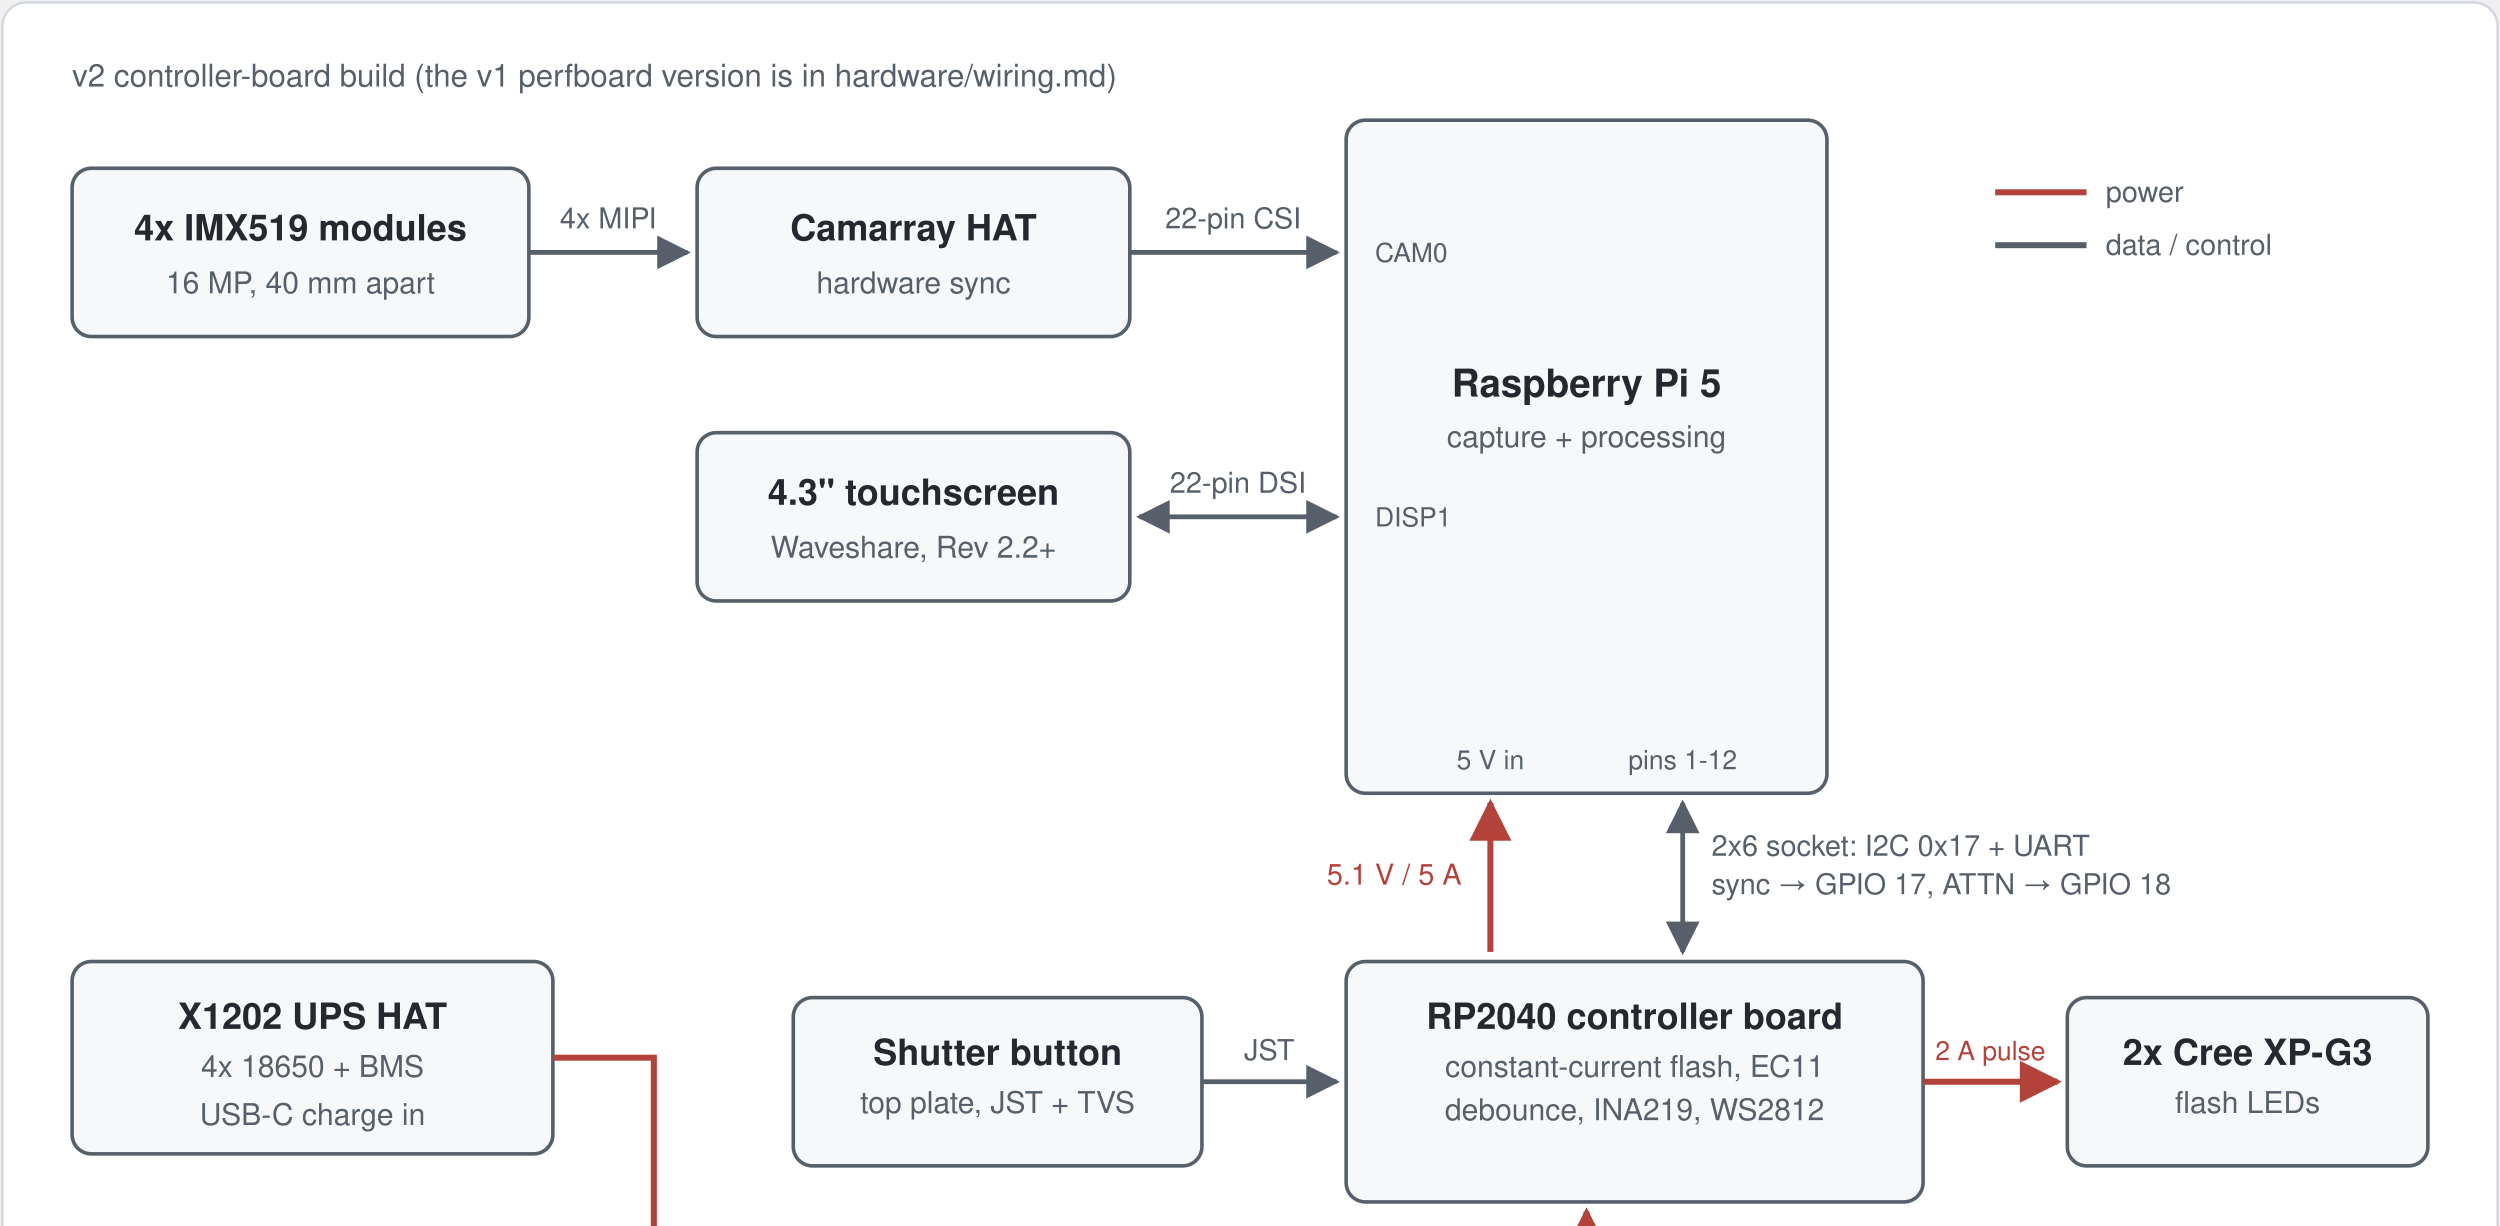
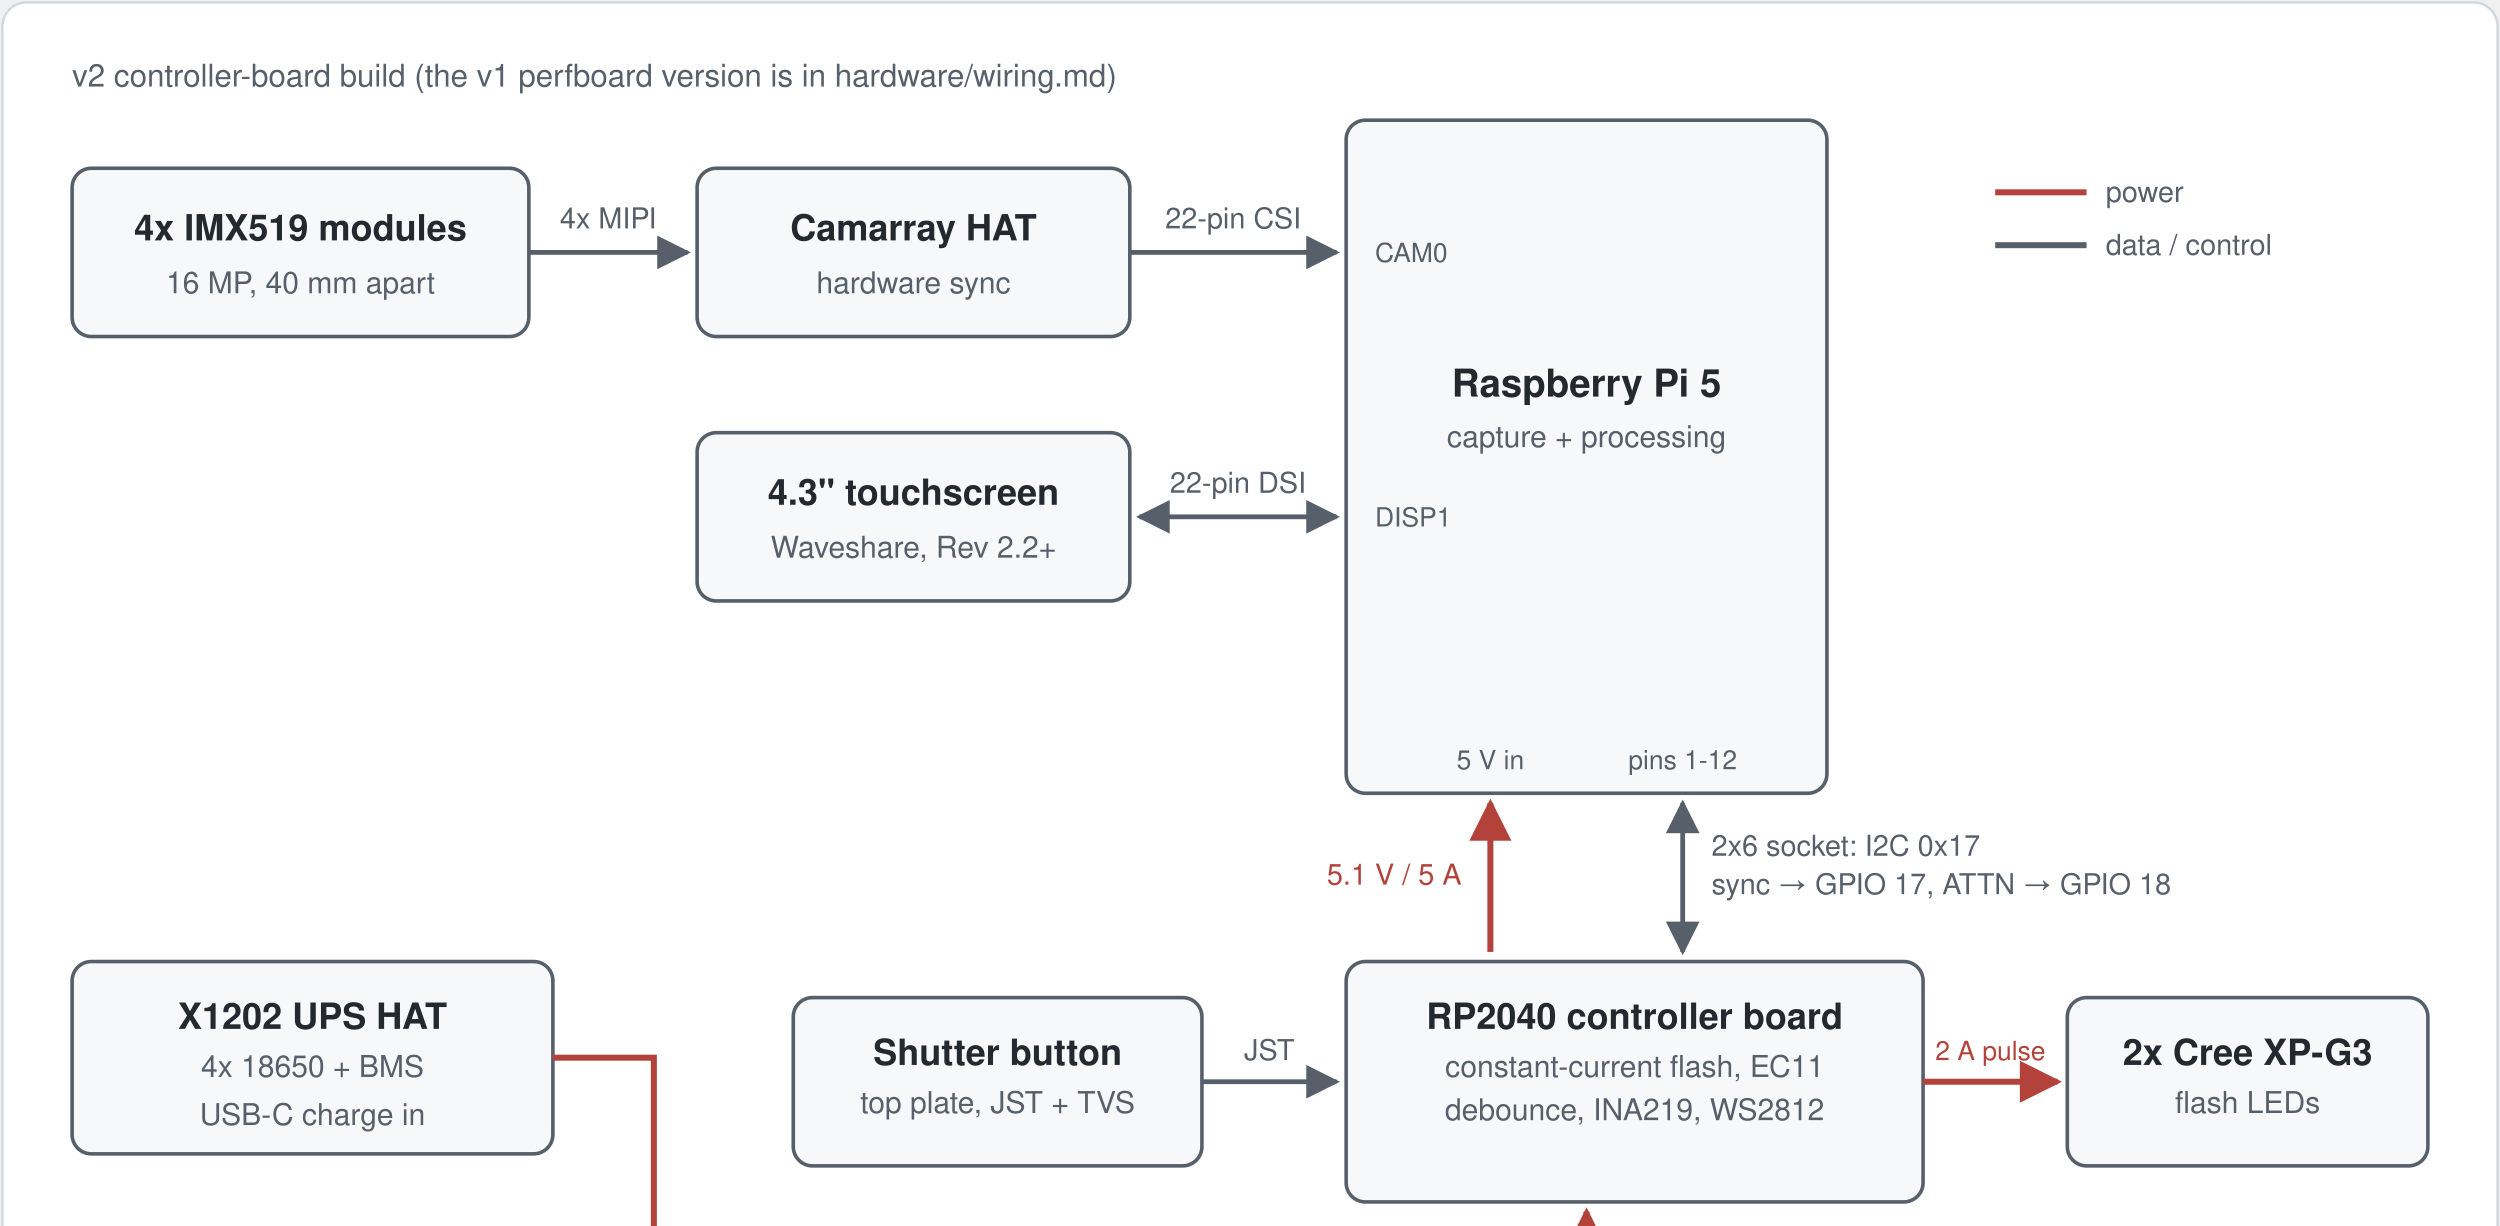
<svg xmlns="http://www.w3.org/2000/svg" viewBox="0 0 1040 510" font-family="-apple-system, 'Segoe UI', Helvetica, Arial, sans-serif">
  <defs>
    <marker id="a" viewBox="0 0 10 10" refX="9" refY="5" markerWidth="7" markerHeight="7" orient="auto-start-reverse">
      <path d="M0,0 L10,5 L0,10 z" fill="#57606a" />
    </marker>
    <marker id="ar" viewBox="0 0 10 10" refX="9" refY="5" markerWidth="7" markerHeight="7" orient="auto-start-reverse">
      <path d="M0,0 L10,5 L0,10 z" fill="#b3423a" />
    </marker>
  </defs>
  <rect x="1" y="1" width="1038" height="558" rx="10" fill="#ffffff" stroke="#d0d7de" />
  <text x="30" y="36" font-size="13" fill="#57606a">v2 controller-board build (the v1 perfboard version is in hardware/wiring.md)</text>
  <g stroke="#57606a" fill="#f6f8fa" stroke-width="1.5">
    <rect x="30" y="70" width="190" height="70" rx="8" />
    <rect x="290" y="70" width="180" height="70" rx="8" />
    <rect x="560" y="50" width="200" height="280" rx="8" />
    <rect x="290" y="180" width="180" height="70" rx="8" />
    <rect x="30" y="400" width="200" height="80" rx="8" />
    <rect x="330" y="415" width="170" height="70" rx="8" />
    <rect x="560" y="400" width="240" height="100" rx="8" />
    <rect x="860" y="415" width="150" height="70" rx="8" />
  </g>
  <g text-anchor="middle" fill="#24292f">
    <text x="125" y="100" font-size="15" font-weight="600">4x IMX519 modules</text>
    <text x="125" y="122" font-size="12.5" fill="#57606a">16 MP, 40 mm apart</text>
    <text x="380" y="100" font-size="15" font-weight="600">Camarray HAT</text>
    <text x="380" y="122" font-size="12.5" fill="#57606a">hardware sync</text>
    <text x="660" y="165" font-size="16" font-weight="600">Raspberry Pi 5</text>
    <text x="660" y="186" font-size="12.5" fill="#57606a">capture + processing</text>
    <text x="380" y="210" font-size="15" font-weight="600">4.3" touchscreen</text>
    <text x="380" y="232" font-size="12.5" fill="#57606a">Waveshare, Rev 2.2+</text>
    <text x="130" y="428" font-size="15" font-weight="600">X1202 UPS HAT</text>
    <text x="130" y="448" font-size="12.5" fill="#57606a">4x 18650 + BMS</text>
    <text x="130" y="468" font-size="12.5" fill="#57606a">USB-C charge in</text>
    <text x="415" y="443" font-size="15" font-weight="600">Shutter button</text>
    <text x="415" y="463" font-size="12.5" fill="#57606a">top plate, JST + TVS</text>
    <text x="680" y="428" font-size="15" font-weight="600">RP2040 controller board</text>
    <text x="680" y="448" font-size="12.5" fill="#57606a">constant-current flash, EC11</text>
    <text x="680" y="466" font-size="12.5" fill="#57606a">debounce, INA219, WS2812</text>
    <text x="935" y="443" font-size="15" font-weight="600">2x Cree XP-G3</text>
    <text x="935" y="463" font-size="12.5" fill="#57606a">flash LEDs</text>
  </g>
  <g font-size="11" fill="#57606a">
    <text x="572" y="109">CAM0</text>
    <text x="572" y="219">DISP1</text>
    <text x="620" y="320" text-anchor="middle">5 V in</text>
    <text x="700" y="320" text-anchor="middle">pins 1-12</text>
  </g>
  <g stroke="#57606a" stroke-width="2" fill="none">
    <line x1="220" y1="105" x2="286" y2="105" marker-end="url(#a)" />
    <line x1="470" y1="105" x2="556" y2="105" marker-end="url(#a)" />
    <line x1="474" y1="215" x2="556" y2="215" marker-start="url(#a)" marker-end="url(#a)" />
    <line x1="700" y1="334" x2="700" y2="396" marker-start="url(#a)" marker-end="url(#a)" />
    <line x1="500" y1="450" x2="556" y2="450" marker-end="url(#a)" />
  </g>
  <g stroke="#b3423a" stroke-width="2.5" fill="none">
    <line x1="620" y1="396" x2="620" y2="334" marker-end="url(#ar)" />
    <path d="M230,440 H272 V520 H660 V504" marker-end="url(#ar)" />
    <line x1="800" y1="450" x2="856" y2="450" marker-end="url(#ar)" />
  </g>
  <g text-anchor="middle" font-size="12" fill="#57606a">
    <text x="253" y="95">4x MIPI</text>
    <text x="513" y="95">22-pin CSI</text>
    <text x="515" y="205">22-pin DSI</text>
-     <text x="712" y="356" text-anchor="start">2x6 socket: I2C 0x17 + UART</text>
+     <text x="712" y="356" text-anchor="start">2x6 socket: I2C 0x17</text>
    <text x="712" y="372" text-anchor="start">sync → GPIO 17, ATTN → GPIO 18</text>
    <text x="528" y="441">JST</text>
    <text x="608" y="368" text-anchor="end" fill="#b3423a">5.1 V / 5 A</text>
    <text x="466" y="538" fill="#b3423a">5 V pack feed, through the INA219 shunt</text>
    <text x="828" y="441" font-size="11" fill="#b3423a">2 A pulse</text>
  </g>
  <g stroke-width="2.5">
    <line x1="830" y1="80" x2="868" y2="80" stroke="#b3423a" />
    <line x1="830" y1="102" x2="868" y2="102" stroke="#57606a" />
  </g>
  <g font-size="12" fill="#57606a">
    <text x="876" y="84">power</text>
    <text x="876" y="106">data / control</text>
  </g>
</svg>
